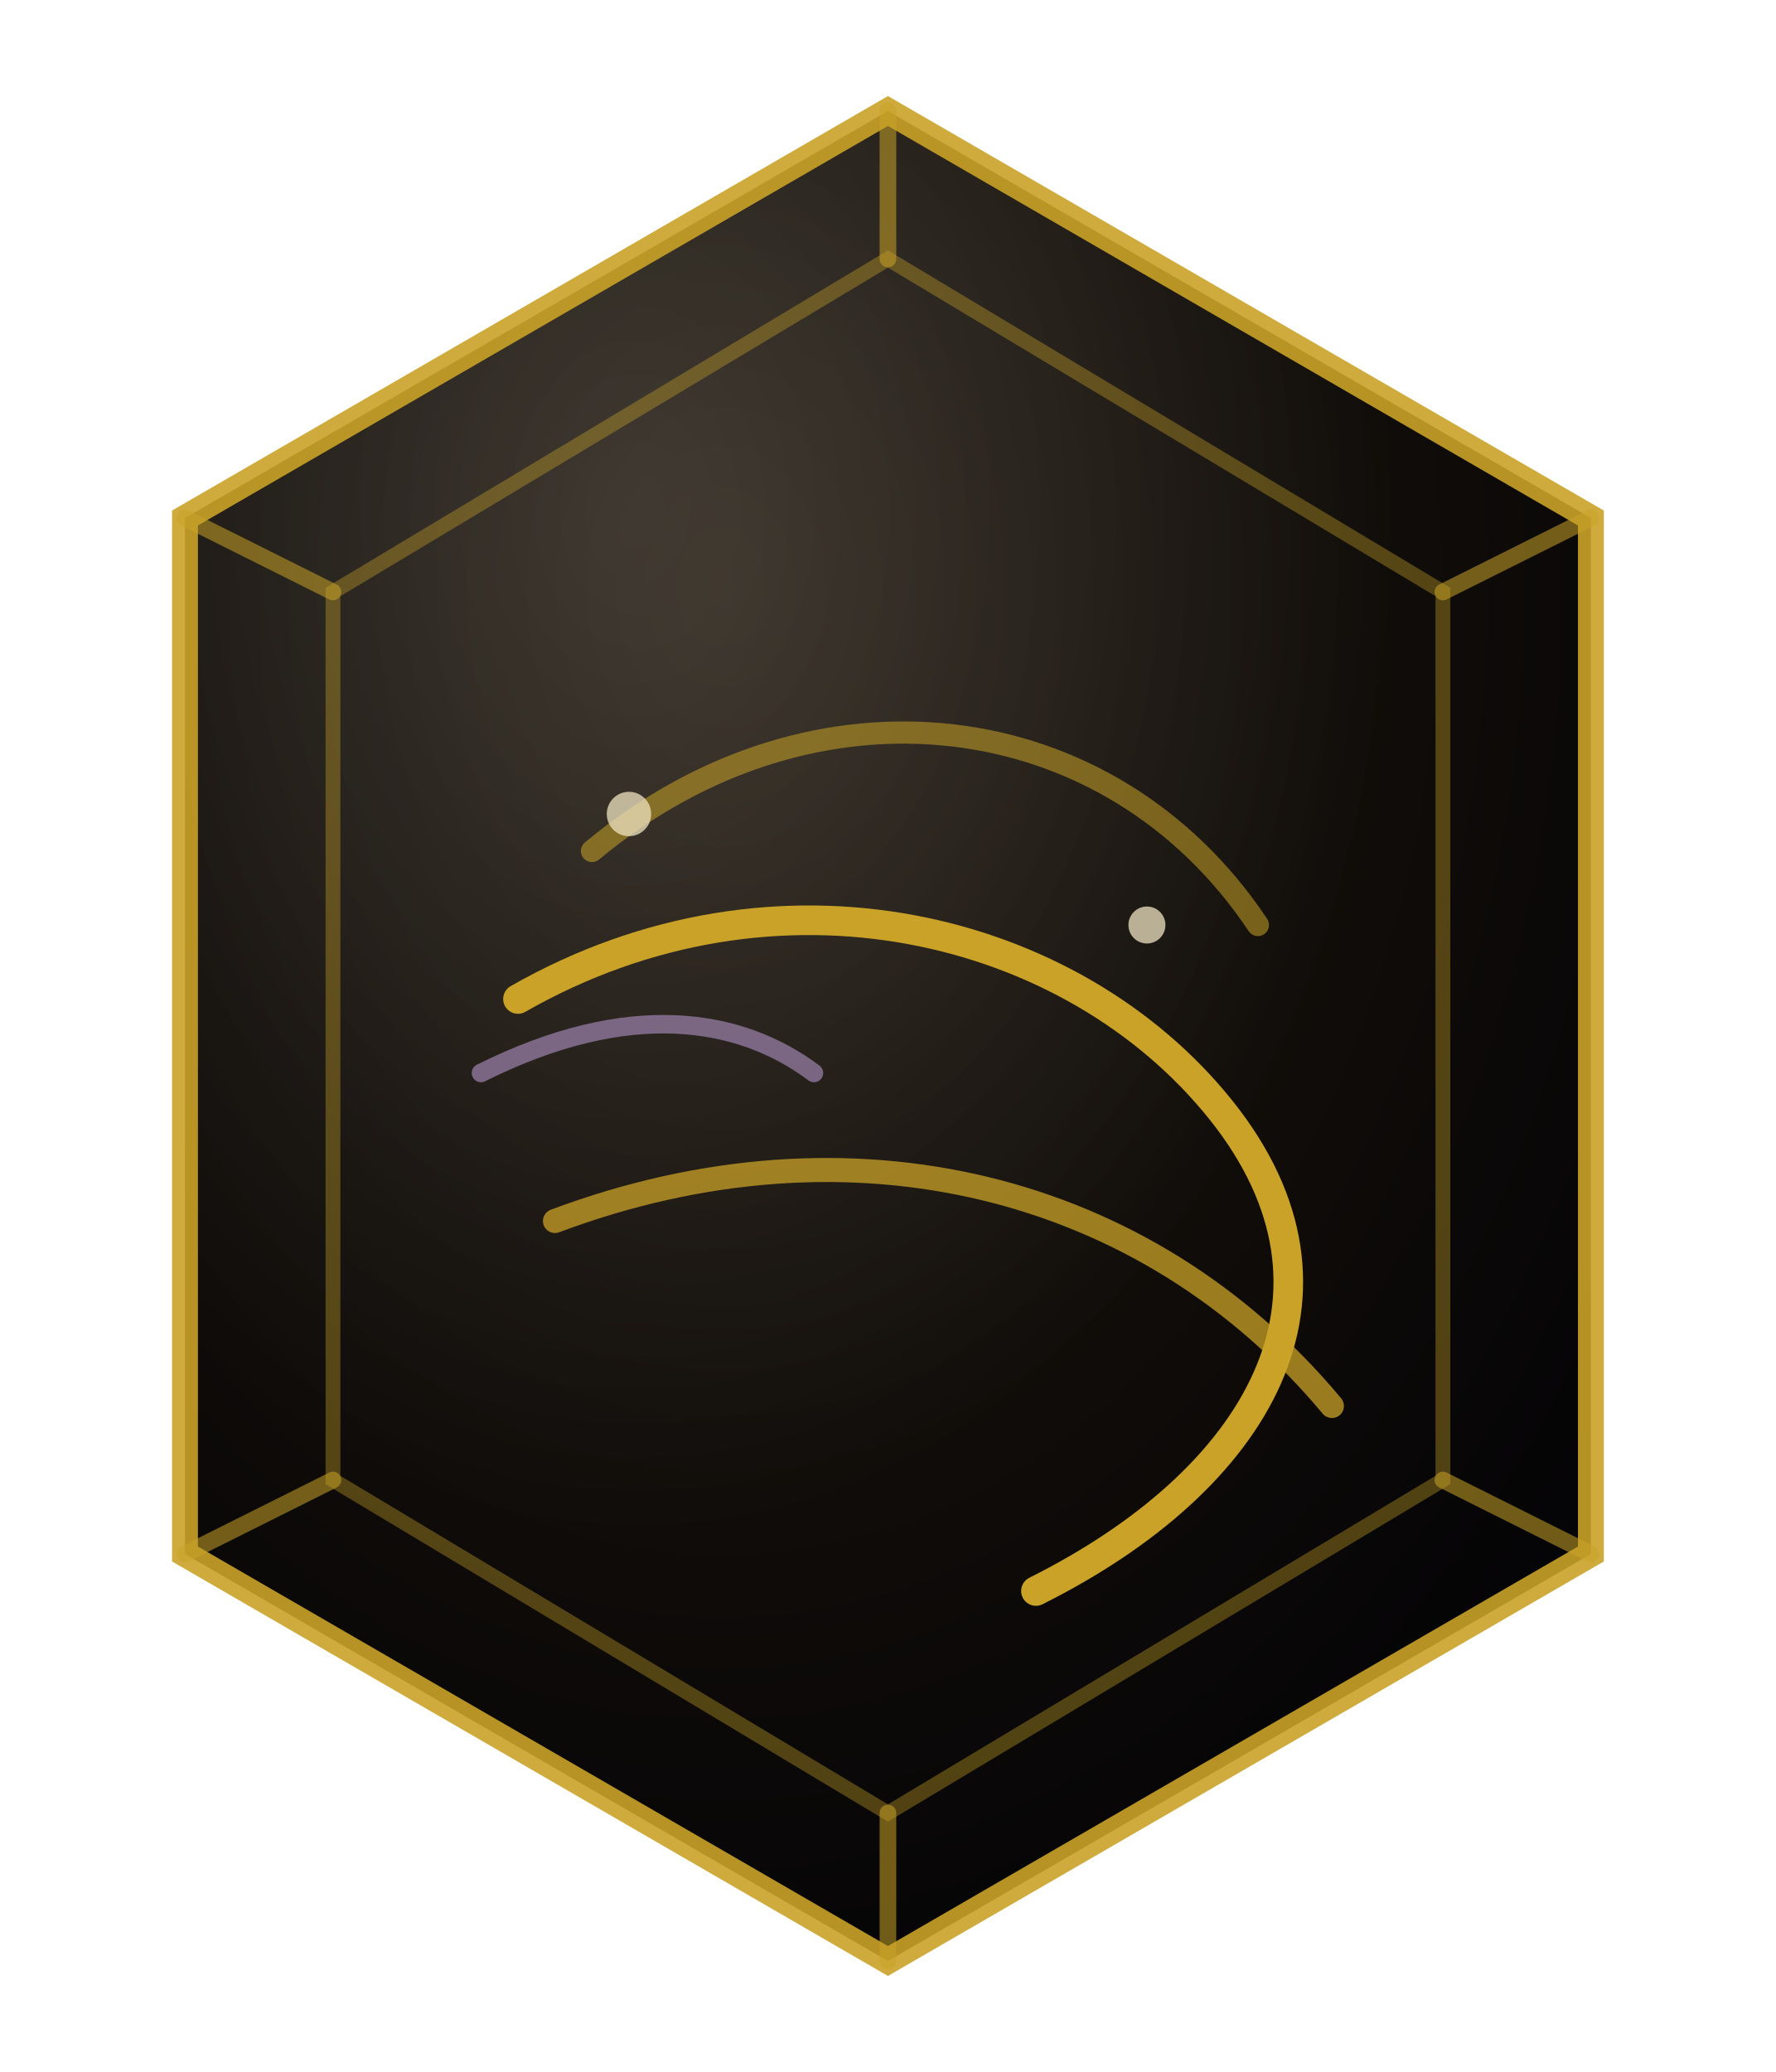
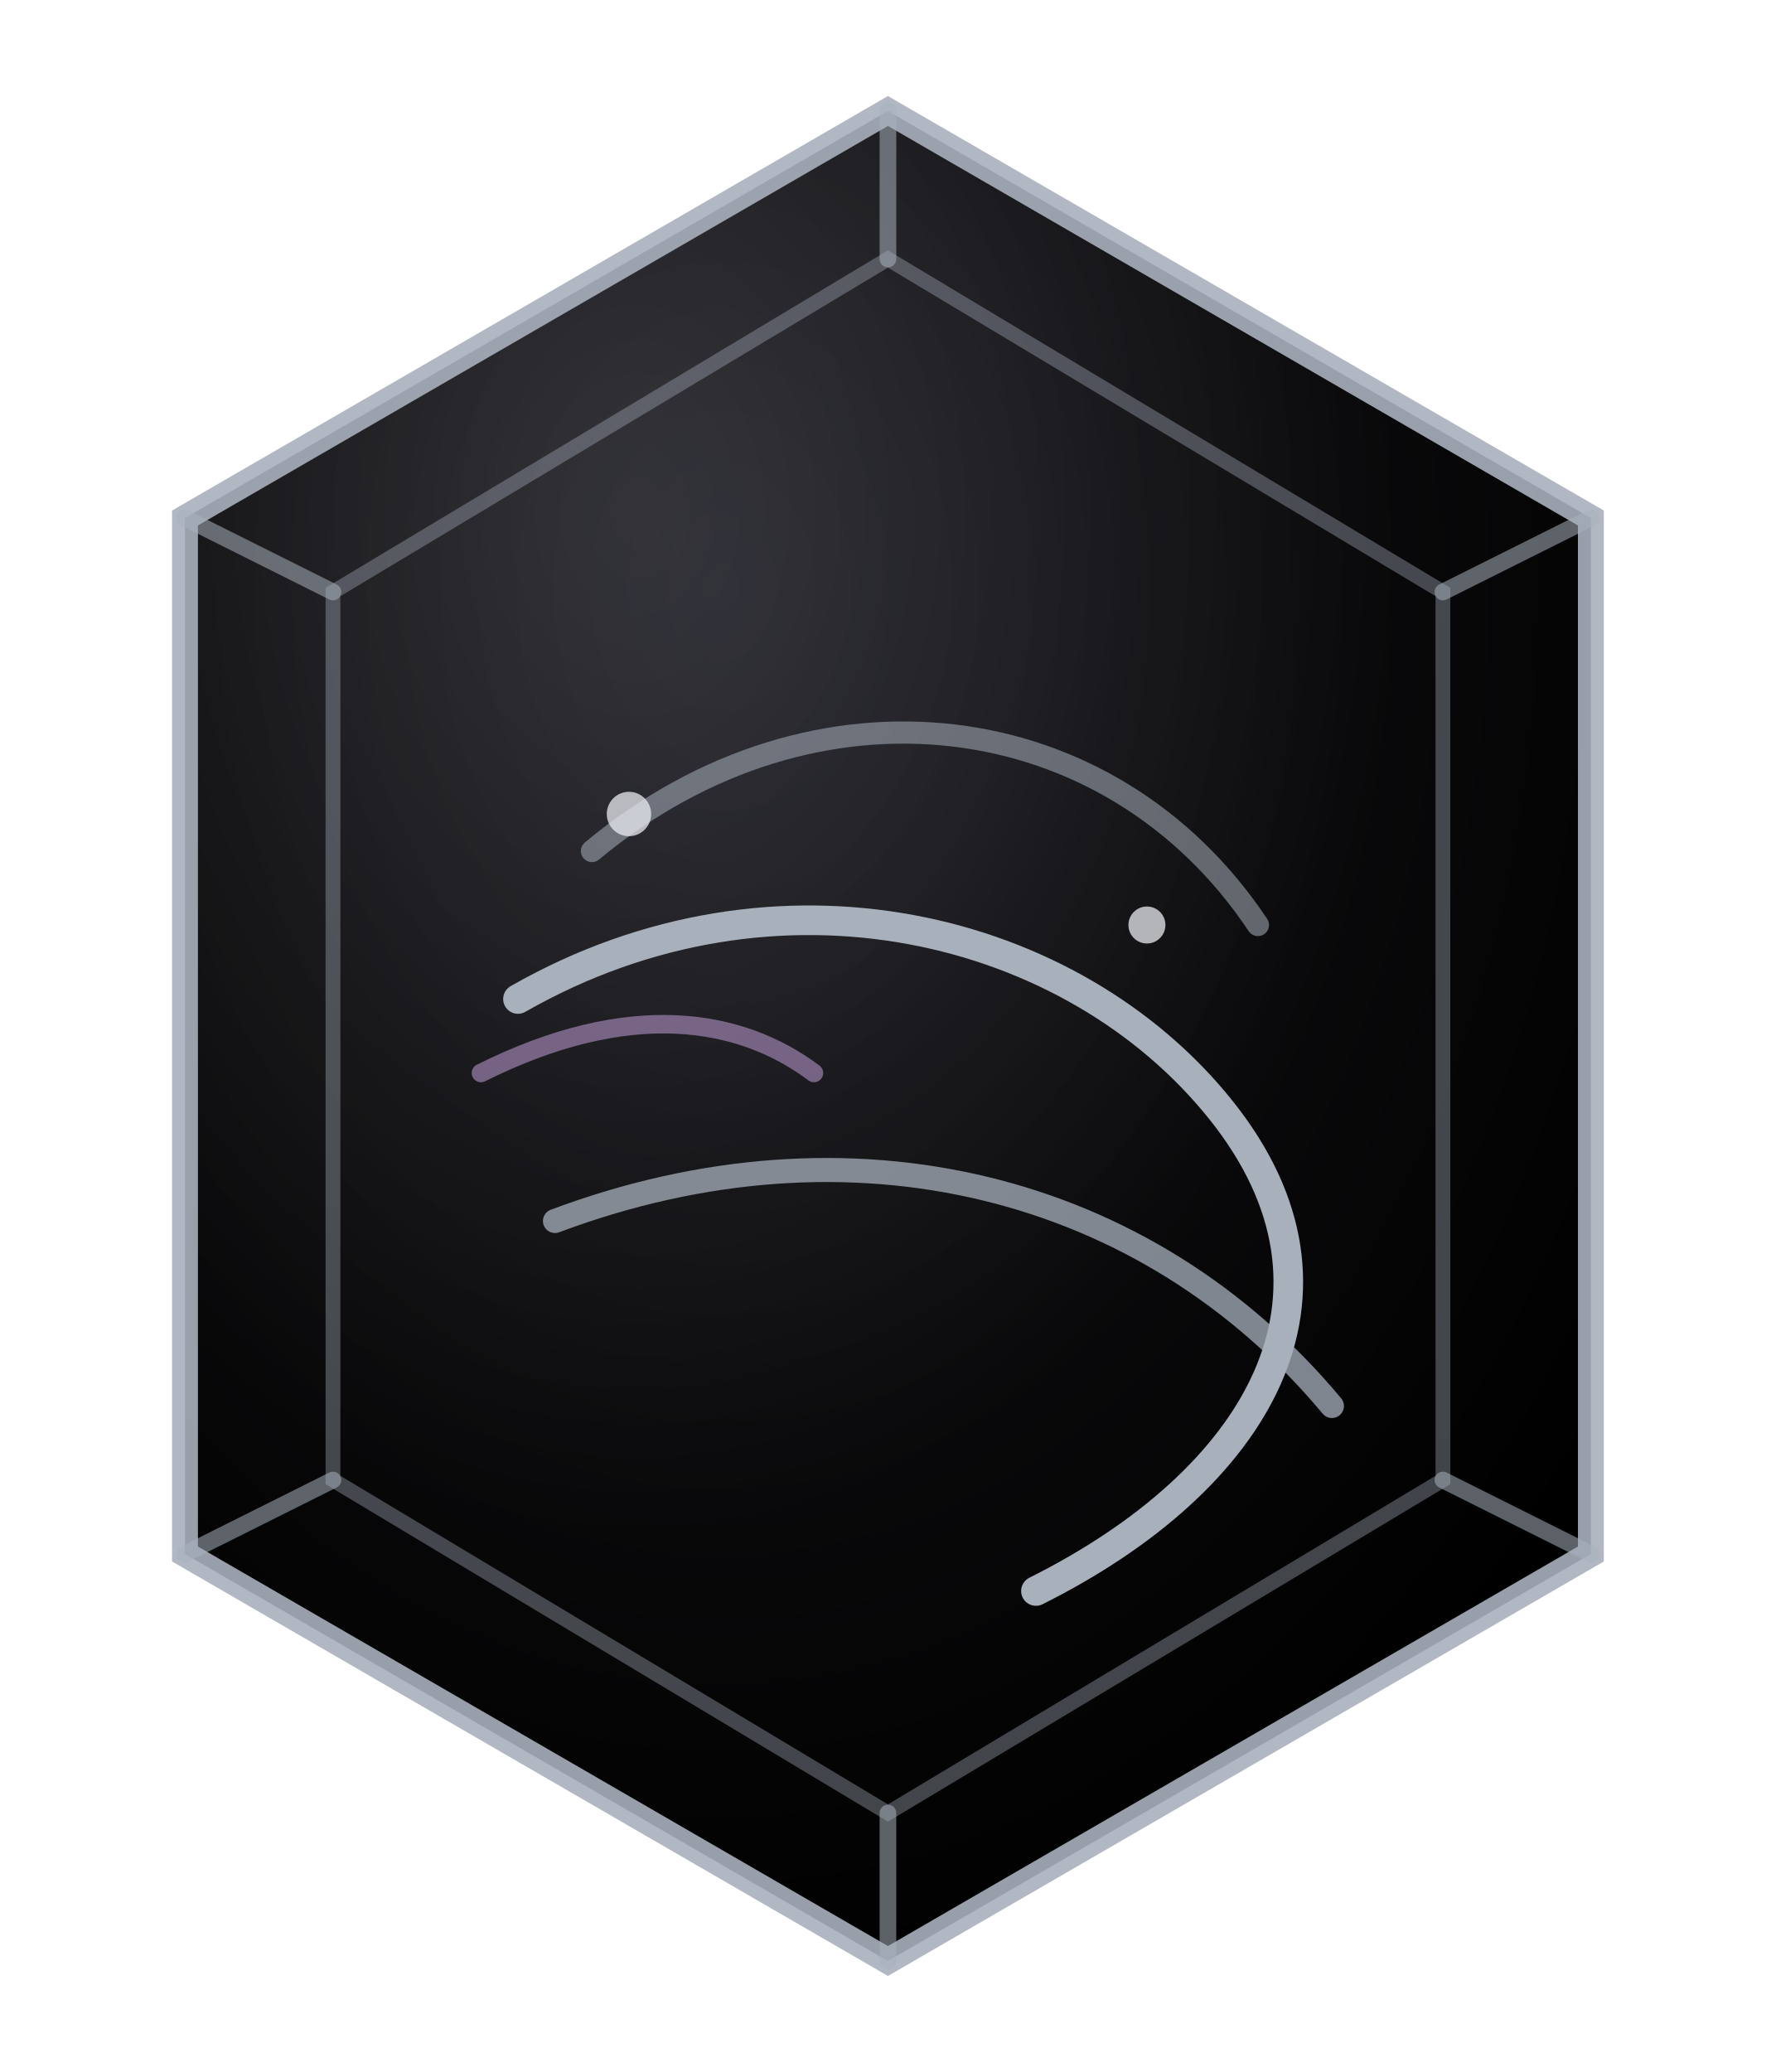
<svg xmlns="http://www.w3.org/2000/svg" viewBox="0 0 96 112" role="img" aria-label="Air element seal">
  <defs>
    <radialGradient id="plate" cx="38%" cy="26%" r="78%">
-       <stop offset="0%" stop-color="#2a2218" />
-       <stop offset="55%" stop-color="#120e0a" />
-       <stop offset="100%" stop-color="#050406" />
+       <stop offset="0%" stop-color="#1a1a22" />
+       <stop offset="55%" stop-color="#0a0a0c" />
+       <stop offset="100%" stop-color="#000000" />
    </radialGradient>
    <radialGradient id="sheen" cx="32%" cy="22%" r="55%">
      <stop offset="0%" stop-color="#fff" stop-opacity="0.12" />
      <stop offset="100%" stop-color="#fff" stop-opacity="0" />
    </radialGradient>
  </defs>
  <path d="M48 6 L86 28 L86 84 L48 106 L10 84 L10 28 Z" fill="url(#plate)" />
  <path d="M48 6 L86 28 L86 84 L48 106 L10 84 L10 28 Z" fill="url(#sheen)" />
-   <path d="M48 6 L86 28 L86 84 L48 106 L10 84 L10 28 Z" fill="none" stroke="#c9a227" stroke-width="1.4" opacity="0.9" />
-   <path d="M48 14 L78 32 L78 80 L48 98 L18 80 L18 32 Z" fill="none" stroke="#c9a227" stroke-width="0.8" opacity="0.38" />
-   <g stroke="#c9a227" stroke-width="0.9" opacity="0.55" stroke-linecap="round">
+   <path d="M48 6 L86 28 L86 84 L48 106 L10 84 L10 28 Z" fill="none" stroke="#A8B0BC" stroke-width="1.4" opacity="0.9" />
+   <path d="M48 14 L78 32 L78 80 L48 98 L18 80 L18 32 Z" fill="none" stroke="#A8B0BC" stroke-width="0.8" opacity="0.38" />
+   <g stroke="#A8B0BC" stroke-width="0.9" opacity="0.55" stroke-linecap="round">
    <line x1="48" y1="6" x2="48" y2="14" />
    <line x1="86" y1="28" x2="78" y2="32" />
    <line x1="86" y1="84" x2="78" y2="80" />
    <line x1="48" y1="106" x2="48" y2="98" />
    <line x1="10" y1="84" x2="18" y2="80" />
    <line x1="10" y1="28" x2="18" y2="32" />
  </g>
  <g fill="none" stroke-linecap="round" stroke-linejoin="round" vector-effect="non-scaling-stroke">
-     <g stroke="#c9a227" stroke-width="1.6">
+     <g stroke="#A8B0BC" stroke-width="1.6">
      <path d="M28 54c14-8 30-4 38 6s2 20-10 26" class="seal-wind-1" />
      <path d="M30 66c16-6 32-2 42 10" stroke-width="1.3" opacity="0.75" class="seal-wind-2" />
      <path d="M32 46c12-10 28-8 36 4" stroke-width="1.2" opacity="0.55" class="seal-wind-3" />
    </g>
-     <g fill="#efe3c0" stroke="none" opacity="0.75">
+     <g fill="#E8EBF0" stroke="none" opacity="0.75">
      <circle cx="34" cy="44" r="1.2" />
      <circle cx="62" cy="50" r="1" />
    </g>
    <g id="accent" stroke="#a78bba" stroke-width="1" opacity="0.65">
      <path d="M26 58c8-4 14-3 18 0" class="seal-wind-1" />
    </g>
  </g>
</svg>
